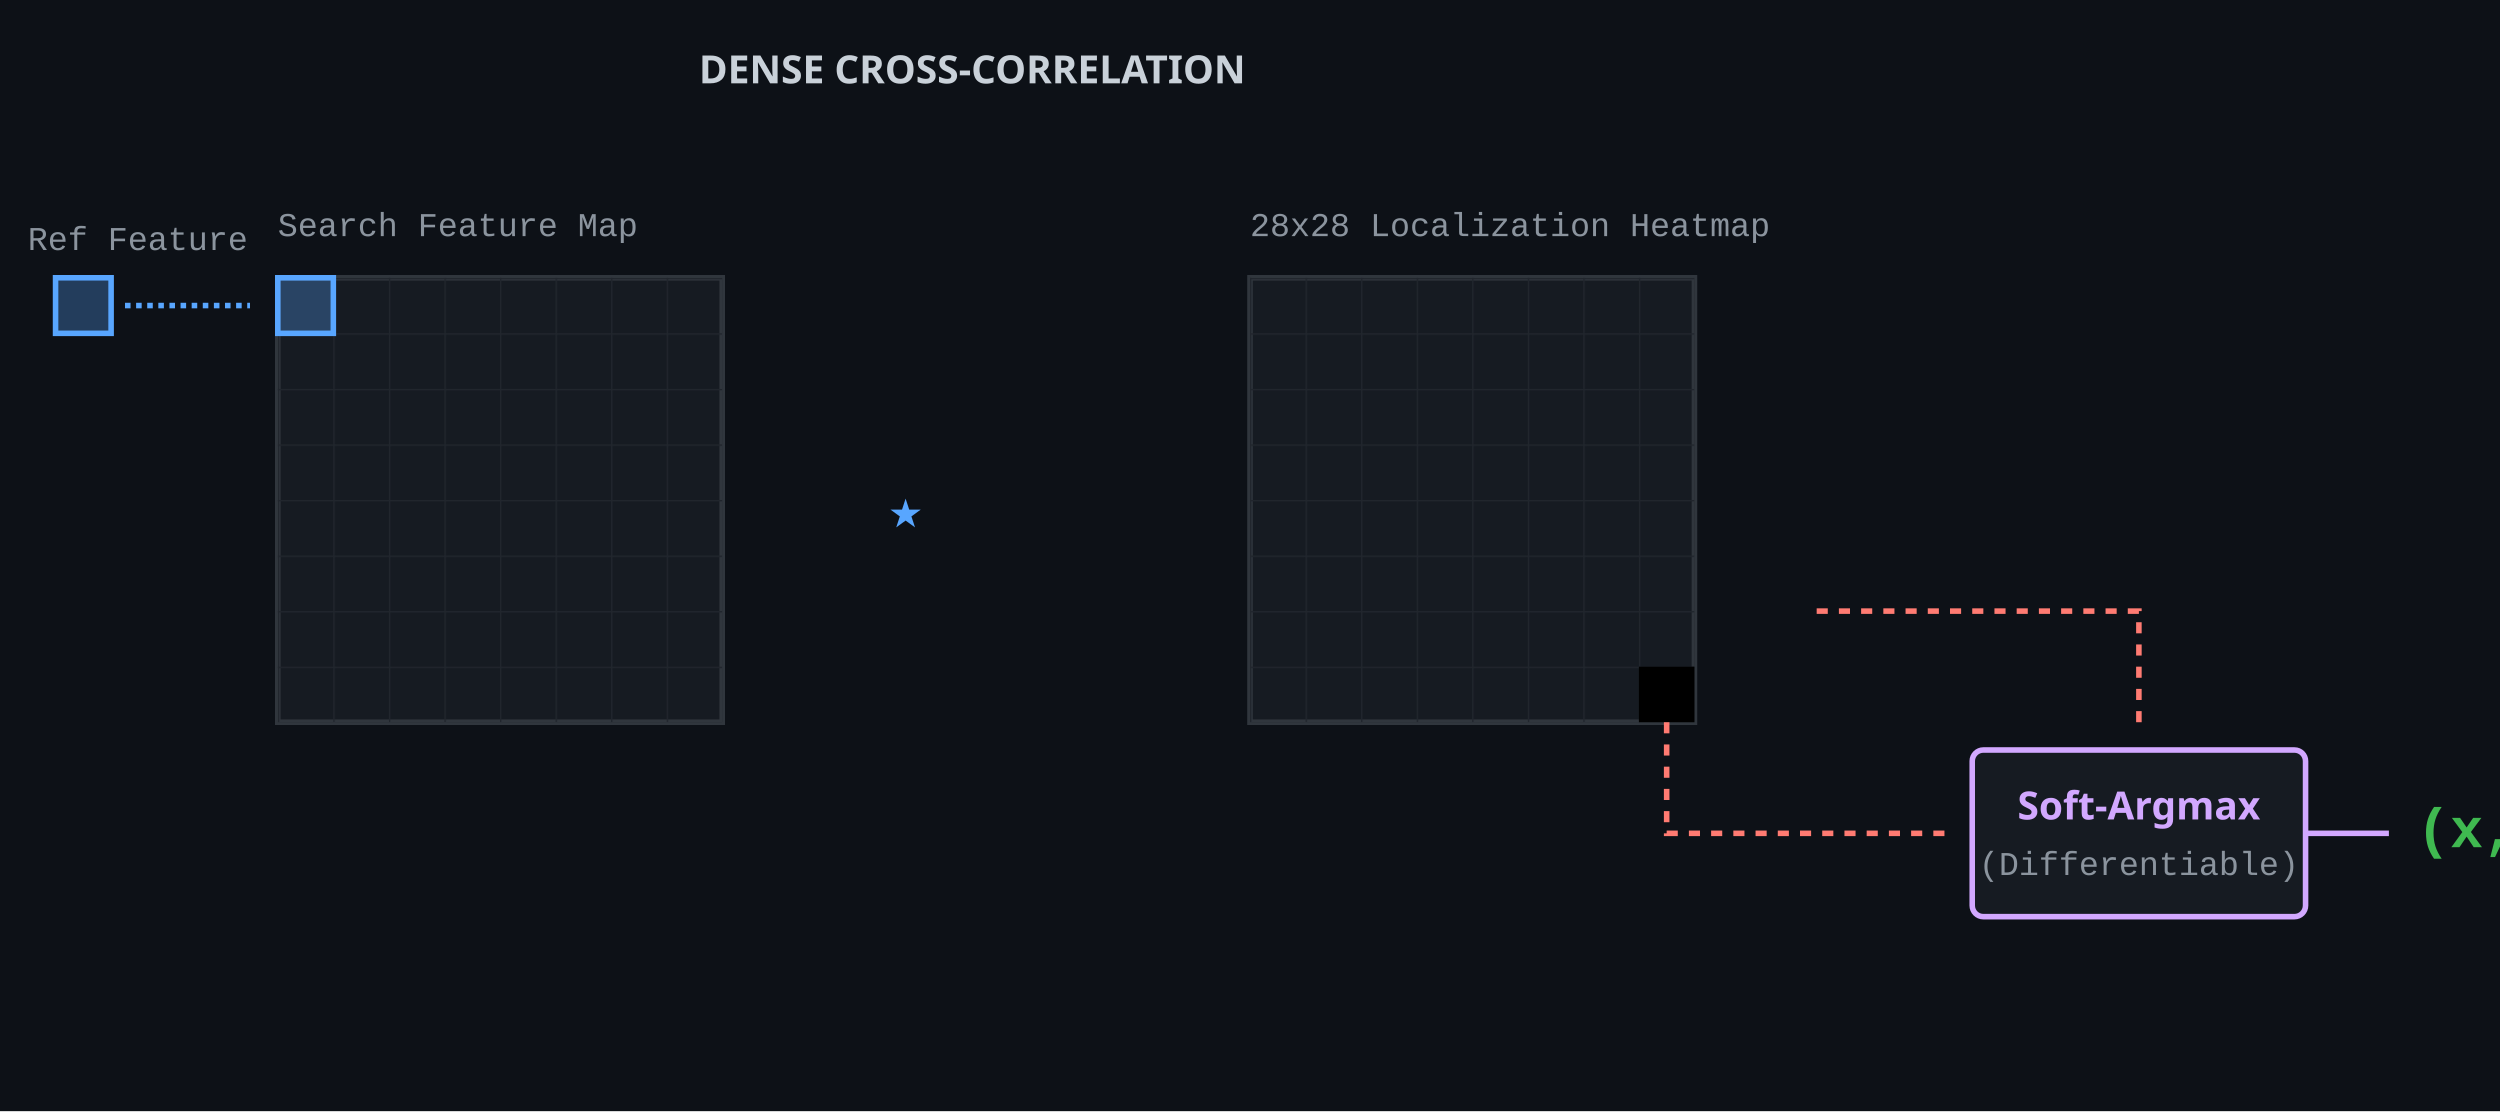
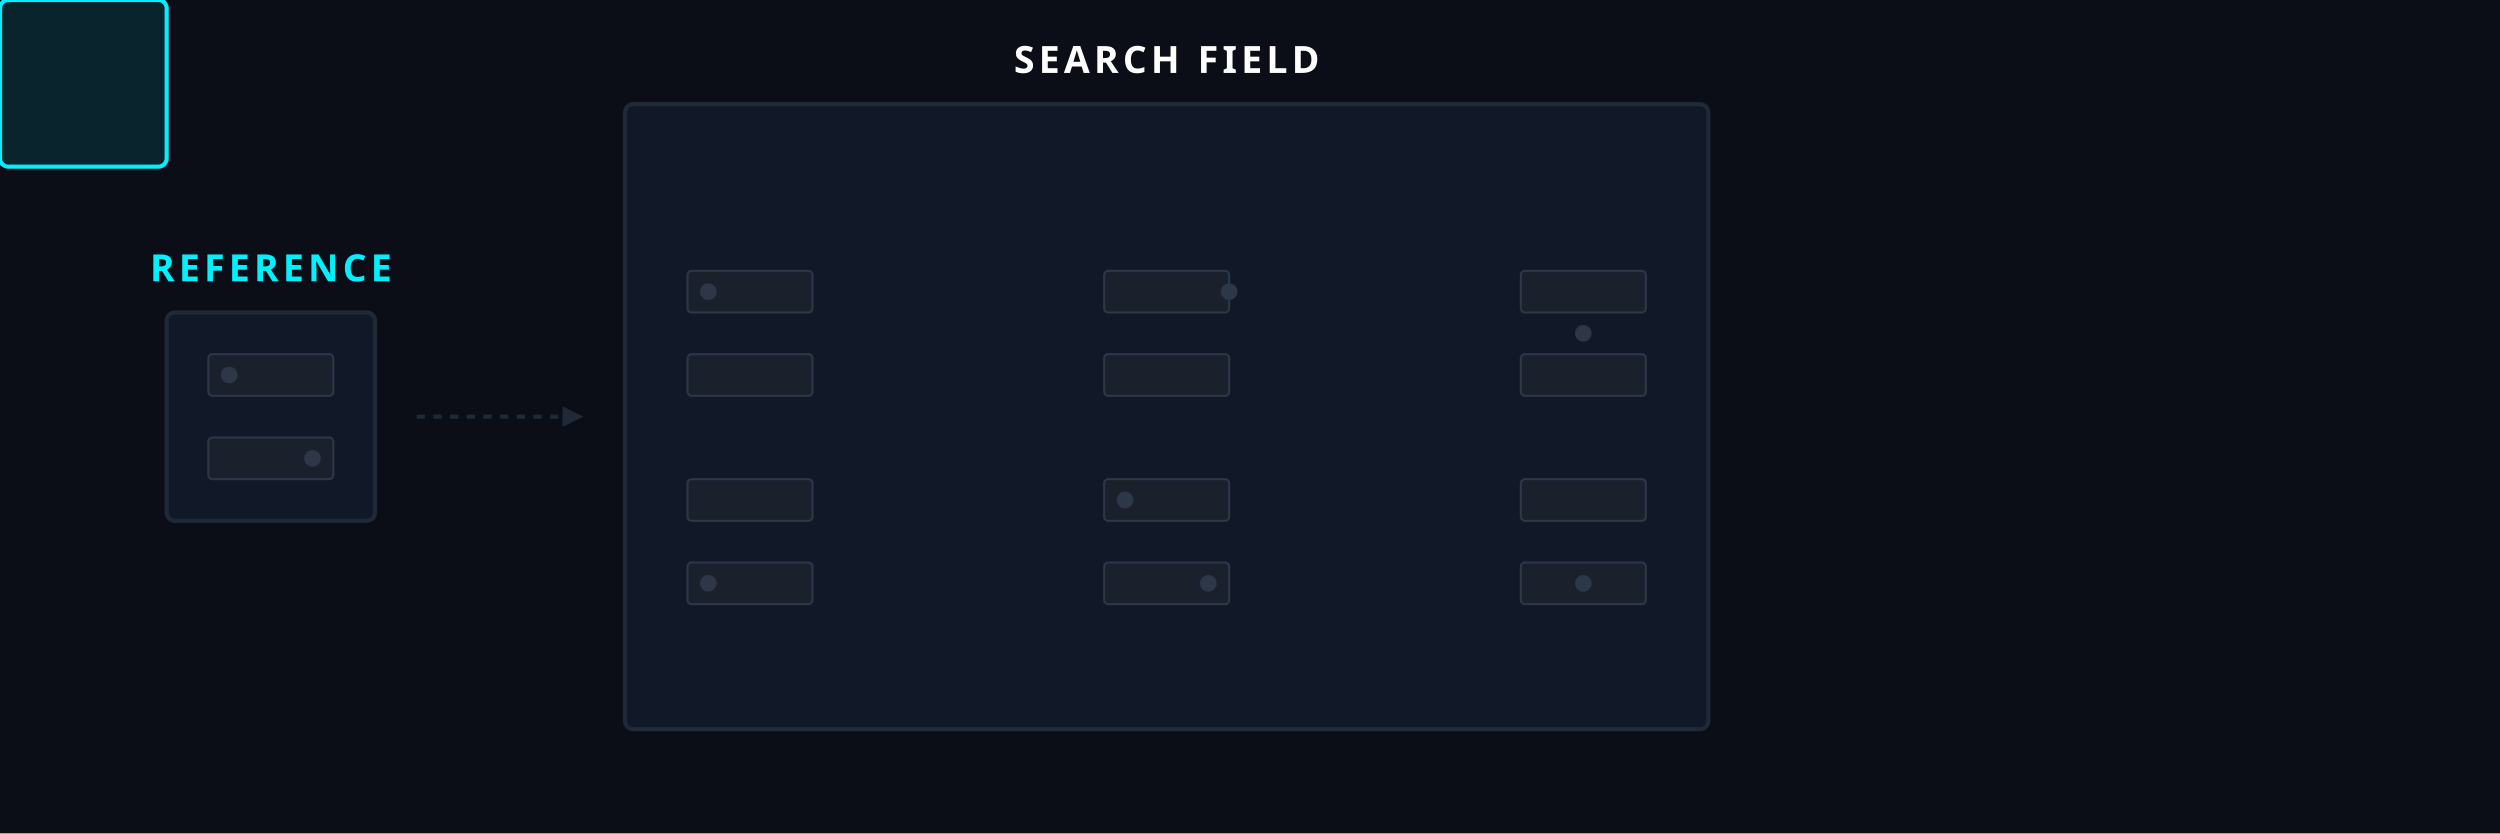
- <svg xmlns="http://www.w3.org/2000/svg" viewBox="0 0 900 400">
+ <svg xmlns="http://www.w3.org/2000/svg" viewBox="0 0 1200 400">
  <defs>
    <style>
-       .bg { fill: #0d1117; }
-       .grid-line { stroke: #21262d; stroke-width: 1; }
-       .text-label { font-family: 'Segoe UI', system-ui, sans-serif; font-size: 14px; font-weight: bold; fill: #c9d1d9; }
-       .text-sub { font-family: 'Courier New', monospace; font-size: 12px; fill: #8b949e; }
+       .bg { fill: #0B0D17; }
+       .text-title { font-family: 'Segoe UI', system-ui, sans-serif; font-size: 18px; font-weight: 800; fill: #FFFFFF; letter-spacing: 2px; }
+       .text-small { font-family: 'Courier New', monospace; font-size: 12px; fill: #A0ABC0; font-weight: bold; }
+       .text-cyan { fill: #00F0FF; }
      
-       .ref-kernel {
-         fill: rgba(88, 166, 255, 0.3);
-         stroke: #58a6ff;
-         stroke-width: 2;
-         animation: scan 4s infinite linear;
+       .box { stroke: #1F2937; stroke-width: 2; fill: #111827; rx: 4; }
+       
+       /* Pattern */
+       .pat { fill: #1A202C; stroke: #2D3748; stroke-width: 1; rx: 2; }
+       .pat-dot { fill: #2D3748; }
+ 
+       /* Scan Window */
+       .scan-window { fill: rgba(0,240,255,0.1); stroke: #00F0FF; stroke-width: 2; animation: s-win 12s infinite; }
+       @keyframes s-win {
+         0%, 5% { transform: translate(320px, 120px); opacity: 0; }
+         10% { transform: translate(320px, 120px); opacity: 1; }
+         20% { transform: translate(520px, 120px); }
+         30% { transform: translate(720px, 120px); }
+         40% { transform: translate(320px, 220px); }
+         50% { transform: translate(520px, 220px); } /* CORRECT MATCH */
+         60% { transform: translate(720px, 220px); }
+         70%, 100% { transform: translate(720px, 220px); opacity: 0; }
+       }
+ 
+       /* Score Labels */
+       .sc { opacity: 0; animation-duration: 12s; animation-iteration-count: infinite; font-family: 'Courier New', monospace; font-size: 14px; font-weight: bold; text-anchor: middle; }
+       
+       .s-1 { animation-name: show-1; fill: #FF3366; } /* low */
+       @keyframes show-1 { 10%, 65% { opacity: 1; } 0%, 9%, 66%, 100% { opacity: 0; } }
+       
+       .s-2 { animation-name: show-2; fill: #FF9900; } /* med */
+       @keyframes show-2 { 20%, 65% { opacity: 1; } 0%, 19%, 66%, 100% { opacity: 0; } }
+       
+       .s-3 { animation-name: show-3; fill: #FF3366; } /* low */
+       @keyframes show-3 { 30%, 65% { opacity: 1; } 0%, 29%, 66%, 100% { opacity: 0; } }
+       
+       .s-4 { animation-name: show-4; fill: #FF9900; } /* med */
+       @keyframes show-4 { 40%, 65% { opacity: 1; } 0%, 39%, 66%, 100% { opacity: 0; } }
+       
+       .s-5 { animation-name: show-5; fill: #39FF14; font-size: 16px; } /* HIGH (Correct) */
+       @keyframes show-5 { 50%, 65% { opacity: 1; } 0%, 49%, 66%, 100% { opacity: 0; } }
+       
+       .s-6 { animation-name: show-6; fill: #FF3366; } /* low */
+       @keyframes show-6 { 60%, 65% { opacity: 1; } 0%, 59%, 66%, 100% { opacity: 0; } }
+ 
+       /* Heatmap Transformation */
+       .heatmap-bg { opacity: 0; fill: url(#hm-grad); animation: hm-show 12s infinite; }
+       @keyframes hm-show { 70%, 90% { opacity: 1; } 0%, 69%, 91%, 100% { opacity: 0; } }
+       
+       /* Final Match Box */
+       .best-match { opacity: 0; fill: rgba(57,255,20,0.2); stroke: #39FF14; stroke-width: 3; animation: bm-show 12s infinite cubic-bezier(0.34, 1.56, 0.64, 1); transform-origin: 560px 260px; }
+       @keyframes bm-show {
+         0%, 75% { opacity: 0; transform: scale(1.5); }
+         80%, 90% { opacity: 1; transform: scale(1); }
+         95%, 100% { opacity: 0; }
      }
      
-       .heatmap-cell {
-         stroke: #161b22;
-         stroke-width: 1;
-         animation: heatPulse 4s infinite linear;
-       }
-       
-       @keyframes scan {
-         0%, 10% { transform: translate(0, 0); }
-         80%, 100% { transform: translate(140px, 140px); }
-       }
-       
-       @keyframes heatPulse {
-         0%, 10% { fill: #161b22; }
-         80%, 100% { fill: #161b22; }
-       }
-       
-       /* Target Peak Cell */
-       .peak-cell {
-         animation: peakPulse 4s infinite linear;
-       }
-       @keyframes peakPulse {
-         0%, 75% { fill: #161b22; }
-         80%, 90% { fill: #ff7b72; stroke: #ff7b72; }
-         100% { fill: #161b22; }
-       }
+       .best-text { opacity: 0; animation: bt-show 12s infinite; }
+       @keyframes bt-show { 80%, 90% { opacity: 1; } 0%, 79%, 91%, 100% { opacity: 0; } }

-       .math-text { font-family: 'Courier New', monospace; font-size: 20px; fill: #58a6ff; font-weight: bold; }
    </style>
+     <radialGradient id="hm-grad" cx="50%" cy="50%" r="50%" fx="50%" fy="50%">
+       <stop offset="0%" stop-color="#39FF14" />
+       <stop offset="20%" stop-color="#FF9900" />
+       <stop offset="50%" stop-color="#FF3366" />
+       <stop offset="100%" stop-color="transparent" />
+     </radialGradient>
  </defs>
-   <rect class="bg" width="900" height="400" />
-   <text class="text-label" x="350" y="30" style="text-anchor: middle;">DENSE CROSS-CORRELATION</text>
-   <g transform="translate(100, 100)">
-     <text class="text-sub" x="0" y="-15">Search Feature Map</text>
-     <rect x="0" y="0" width="160" height="160" fill="#161b22" stroke="#30363d" stroke-width="2" />
-     <pattern id="grid8x8" width="20" height="20" patternUnits="userSpaceOnUse">
-       <path d="M 20 0 L 0 0 0 20" fill="none" class="grid-line" />
-     </pattern>
-     <rect x="0" y="0" width="160" height="160" fill="url(#grid8x8)" />
-     <rect class="ref-kernel" x="0" y="0" width="20" height="20" />
-     <g transform="translate(-80, 0)">
-       <rect x="0" y="0" width="20" height="20" fill="rgba(88, 166, 255, 0.3)" stroke="#58a6ff" stroke-width="2" />
-       <text class="text-sub" x="-10" y="-10">Ref Feature</text>
-       <path d="M 25 10 L 70 10" stroke="#58a6ff" stroke-width="2" stroke-dasharray="2 2" fill="none" />
+   <rect class="bg" width="1200" height="400" />
+   <g transform="translate(80, 150)">
+     <rect class="box" width="100" height="100" stroke="#00F0FF" />
+     <text class="text-title text-cyan" x="50" y="-15" text-anchor="middle">REFERENCE</text>
+     <rect class="pat" x="20" y="20" width="60" height="20" />
+     <rect class="pat" x="20" y="60" width="60" height="20" />
+     <circle class="pat-dot" cx="30" cy="30" r="4" fill="#00F0FF" />
+     <circle class="pat-dot" cx="70" cy="70" r="4" fill="#00F0FF" />
+   </g>
+   <g transform="translate(200, 200)">
+     <line x1="0" y1="0" x2="80" y2="0" stroke="#1F2937" stroke-width="2" stroke-dasharray="4" />
+     <polygon points="80,0 70,-5 70,5" fill="#1F2937" />
+   </g>
+   <g transform="translate(300, 50)">
+     <rect class="box" width="520" height="300" stroke="#1F2937" />
+     <text class="text-title" style="fill:#FFF;" x="260" y="-15" text-anchor="middle">SEARCH FIELD</text>
+     <g transform="translate(20, 70)">
+       <rect class="pat" x="10" y="10" width="60" height="20" />
+       <rect class="pat" x="10" y="50" width="60" height="20" />
+       <circle class="pat-dot" cx="20" cy="20" r="4" />
    </g>
+     <g transform="translate(220, 70)">
+       <rect class="pat" x="10" y="10" width="60" height="20" />
+       <rect class="pat" x="10" y="50" width="60" height="20" />
+       <circle class="pat-dot" cx="70" cy="20" r="4" />
+     </g>
+     <g transform="translate(420, 70)">
+       <rect class="pat" x="10" y="10" width="60" height="20" />
+       <rect class="pat" x="10" y="50" width="60" height="20" />
+       <circle class="pat-dot" cx="40" cy="40" r="4" />
+     </g>
+     <g transform="translate(20, 170)">
+       <rect class="pat" x="10" y="10" width="60" height="20" />
+       <rect class="pat" x="10" y="50" width="60" height="20" />
+       <circle class="pat-dot" cx="20" cy="60" r="4" />
+     </g>
+     <g transform="translate(220, 170)">
+       <rect class="pat" x="10" y="10" width="60" height="20" />
+       <rect class="pat" x="10" y="50" width="60" height="20" />
+       <circle class="pat-dot" cx="20" cy="20" r="4" />
+       <circle class="pat-dot" cx="60" cy="60" r="4" />
+     </g>
+     <g transform="translate(420, 170)">
+       <rect class="pat" x="10" y="10" width="60" height="20" />
+       <rect class="pat" x="10" y="50" width="60" height="20" />
+       <circle class="pat-dot" cx="40" cy="60" r="4" />
+     </g>
+     <rect class="heatmap-bg" x="20" y="20" width="480" height="260" />
  </g>
-   <text class="math-text" x="320" y="190">★</text>
-   <g transform="translate(450, 100)">
-     <text class="text-sub" x="0" y="-15">28x28 Localization Heatmap</text>
-     <rect x="0" y="0" width="160" height="160" fill="#161b22" stroke="#30363d" stroke-width="2" />
-     <g id="heatmap-grid">
-       <rect x="0" y="0" width="160" height="160" fill="url(#grid8x8)" />
-       <rect class="peak-cell" x="140" y="140" width="20" height="20" />
-       <path d="M 150 160 L 150 200 L 250 200" stroke="#ff7b72" stroke-width="2" stroke-dasharray="4 4" fill="none" />
-     </g>
-   </g>
-   <g transform="translate(710, 270)">
-     <rect x="0" y="0" width="120" height="60" fill="#161b22" stroke="#d2a8ff" stroke-width="2" rx="4" />
-     <text class="text-label" x="60" y="25" style="fill: #d2a8ff; text-anchor: middle;">Soft-Argmax</text>
-     <text class="text-sub" x="60" y="45" style="text-anchor: middle;">(Differentiable)</text>
-     <path d="M 60 -10 L 60 -50 L -60 -50" stroke="#ff7b72" stroke-width="2" stroke-dasharray="4 4" fill="none" />
-     <path d="M 120 30 L 150 30" stroke="#d2a8ff" stroke-width="2" fill="none" />
-     <text class="math-text" x="160" y="35" style="fill: #3fb950;">(x, y)</text>
+   <rect class="scan-window" width="80" height="80" rx="4" />
+   <text class="sc s-1" x="360" y="100">LOW</text>
+   <text class="sc s-2" x="560" y="100">MED</text>
+   <text class="sc s-3" x="760" y="100">LOW</text>
+   <text class="sc s-4" x="360" y="200">MED</text>
+   <text class="sc s-5" x="560" y="200">HIGH</text>
+   <text class="sc s-6" x="760" y="200">LOW</text>
+   <rect class="best-match" x="520" y="220" width="80" height="80" rx="4" />
+   <g class="best-text" transform="translate(560, 180)">
+     <rect x="-60" y="-15" width="120" height="20" fill="rgba(11,13,23,0.9)" stroke="#39FF14" stroke-width="1" rx="2" />
+     <text class="text-small" style="fill:#39FF14;" x="0" y="0" text-anchor="middle">BEST MATCH</text>
+     <line x1="0" y1="5" x2="0" y2="40" stroke="#39FF14" stroke-width="1" />
  </g>
</svg>
